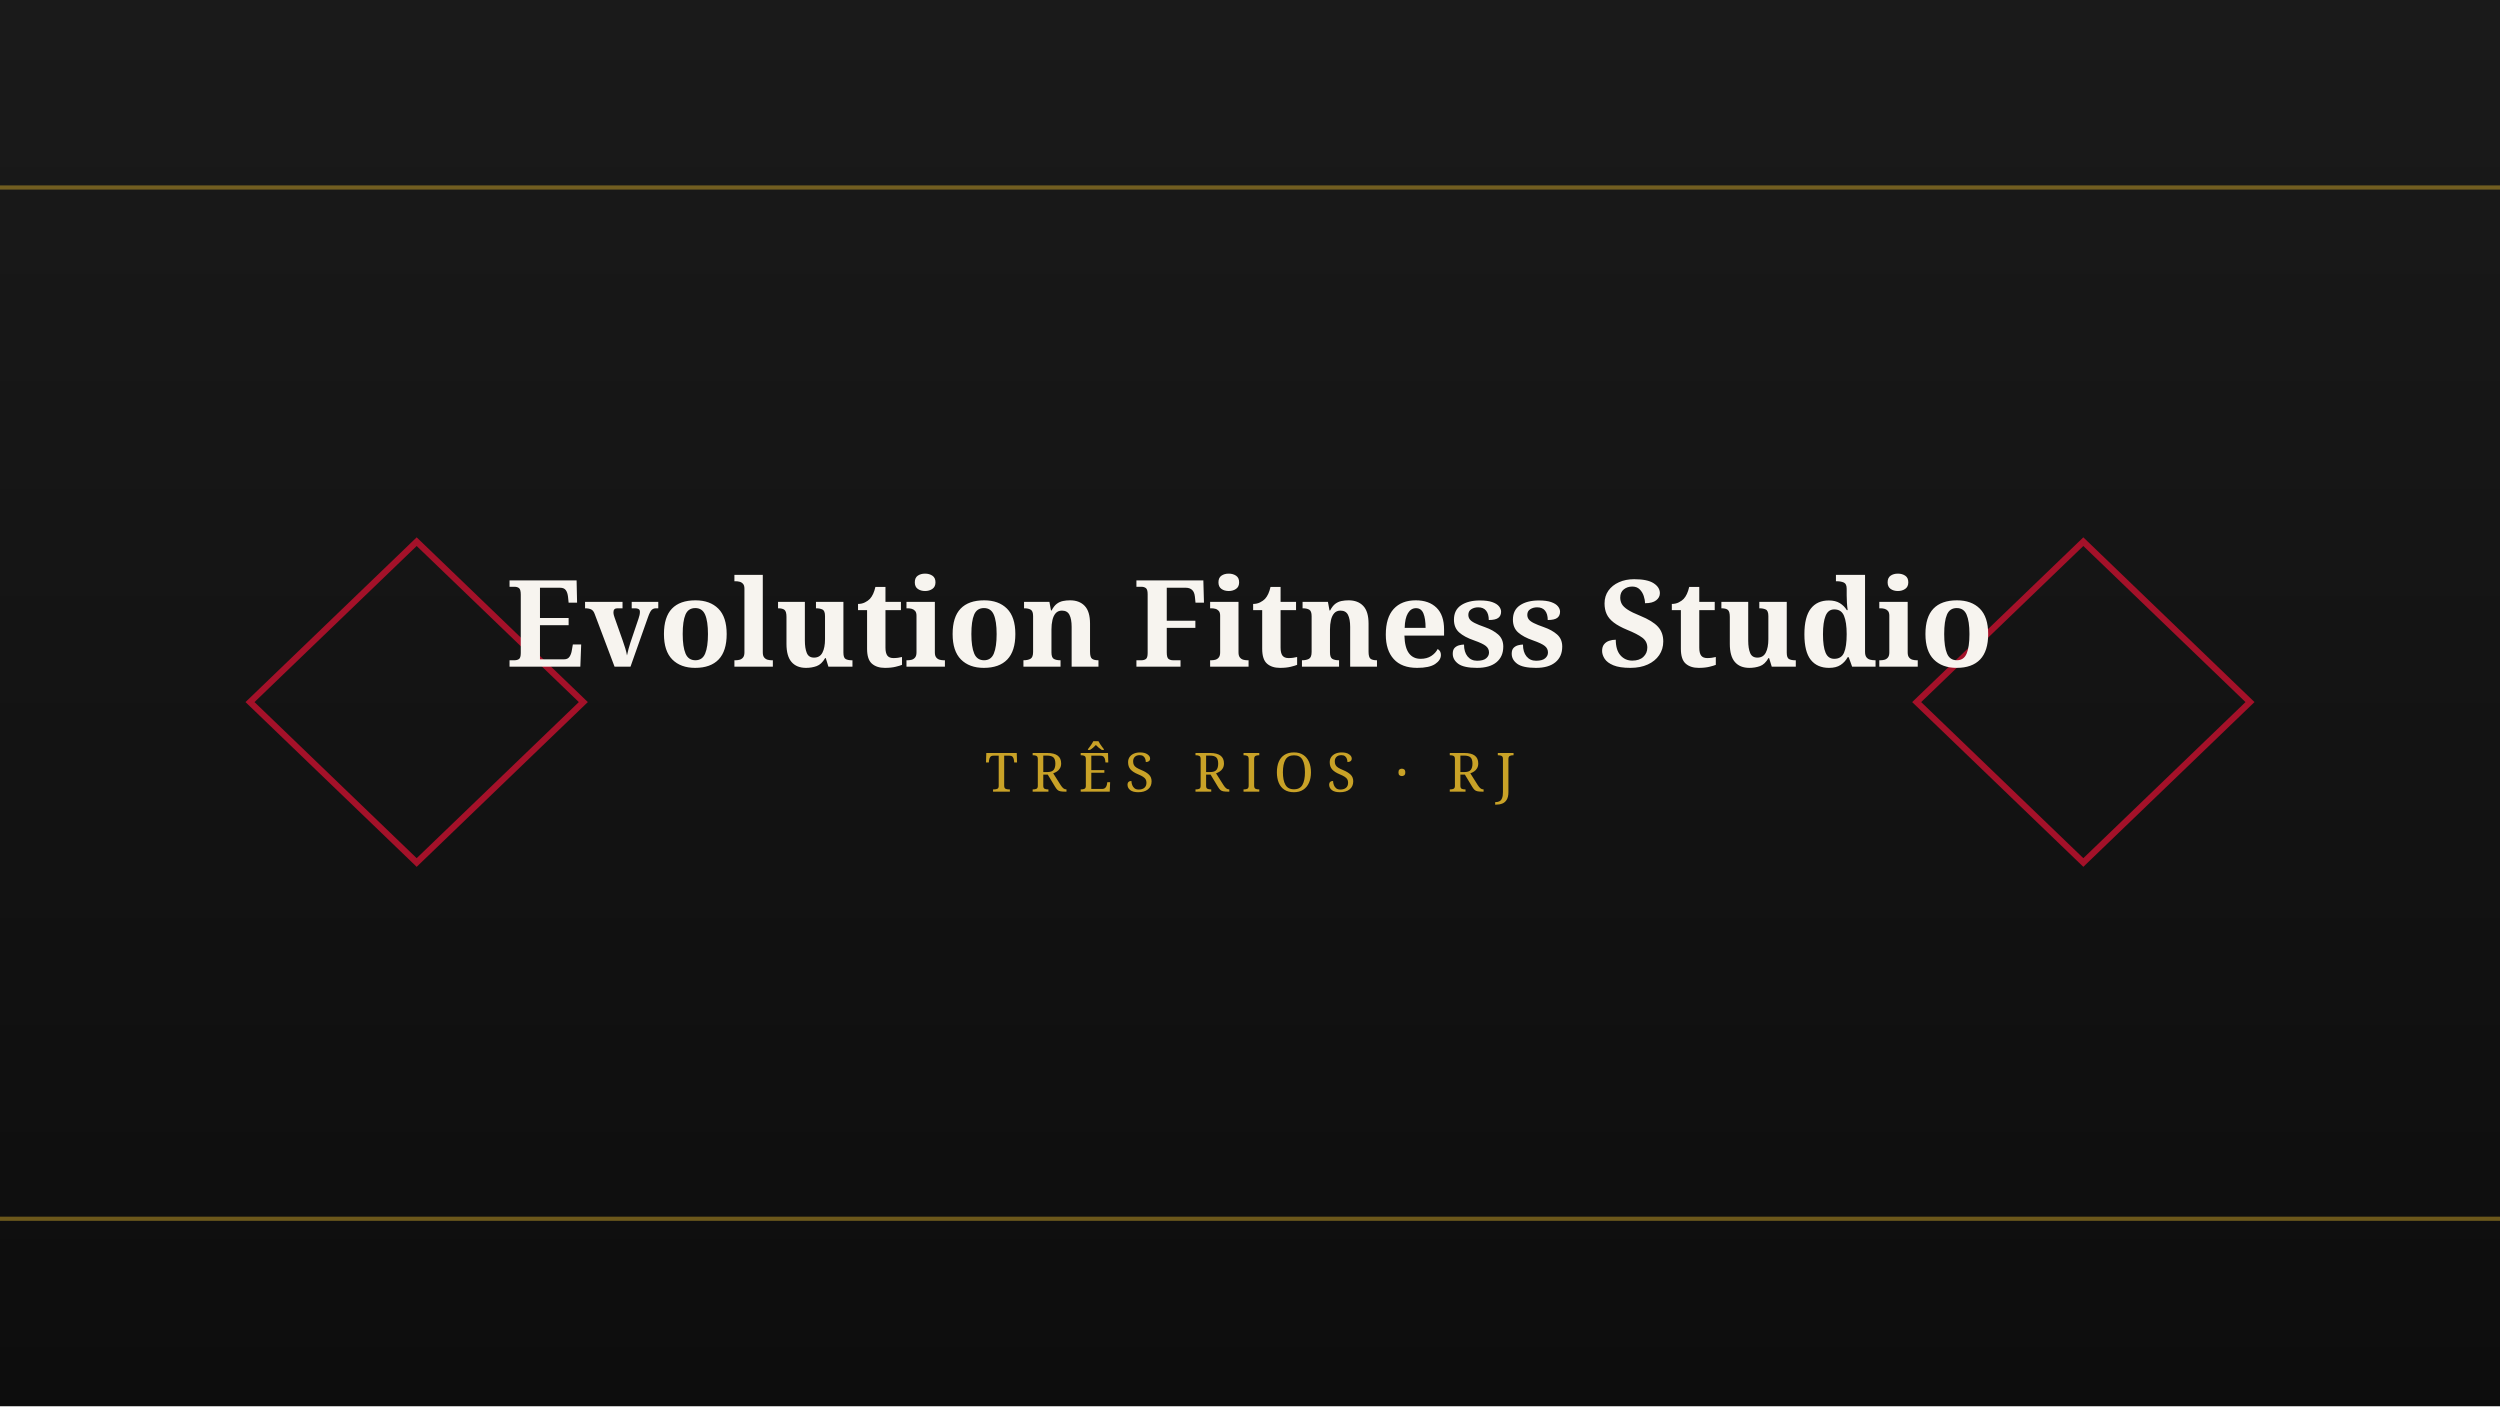
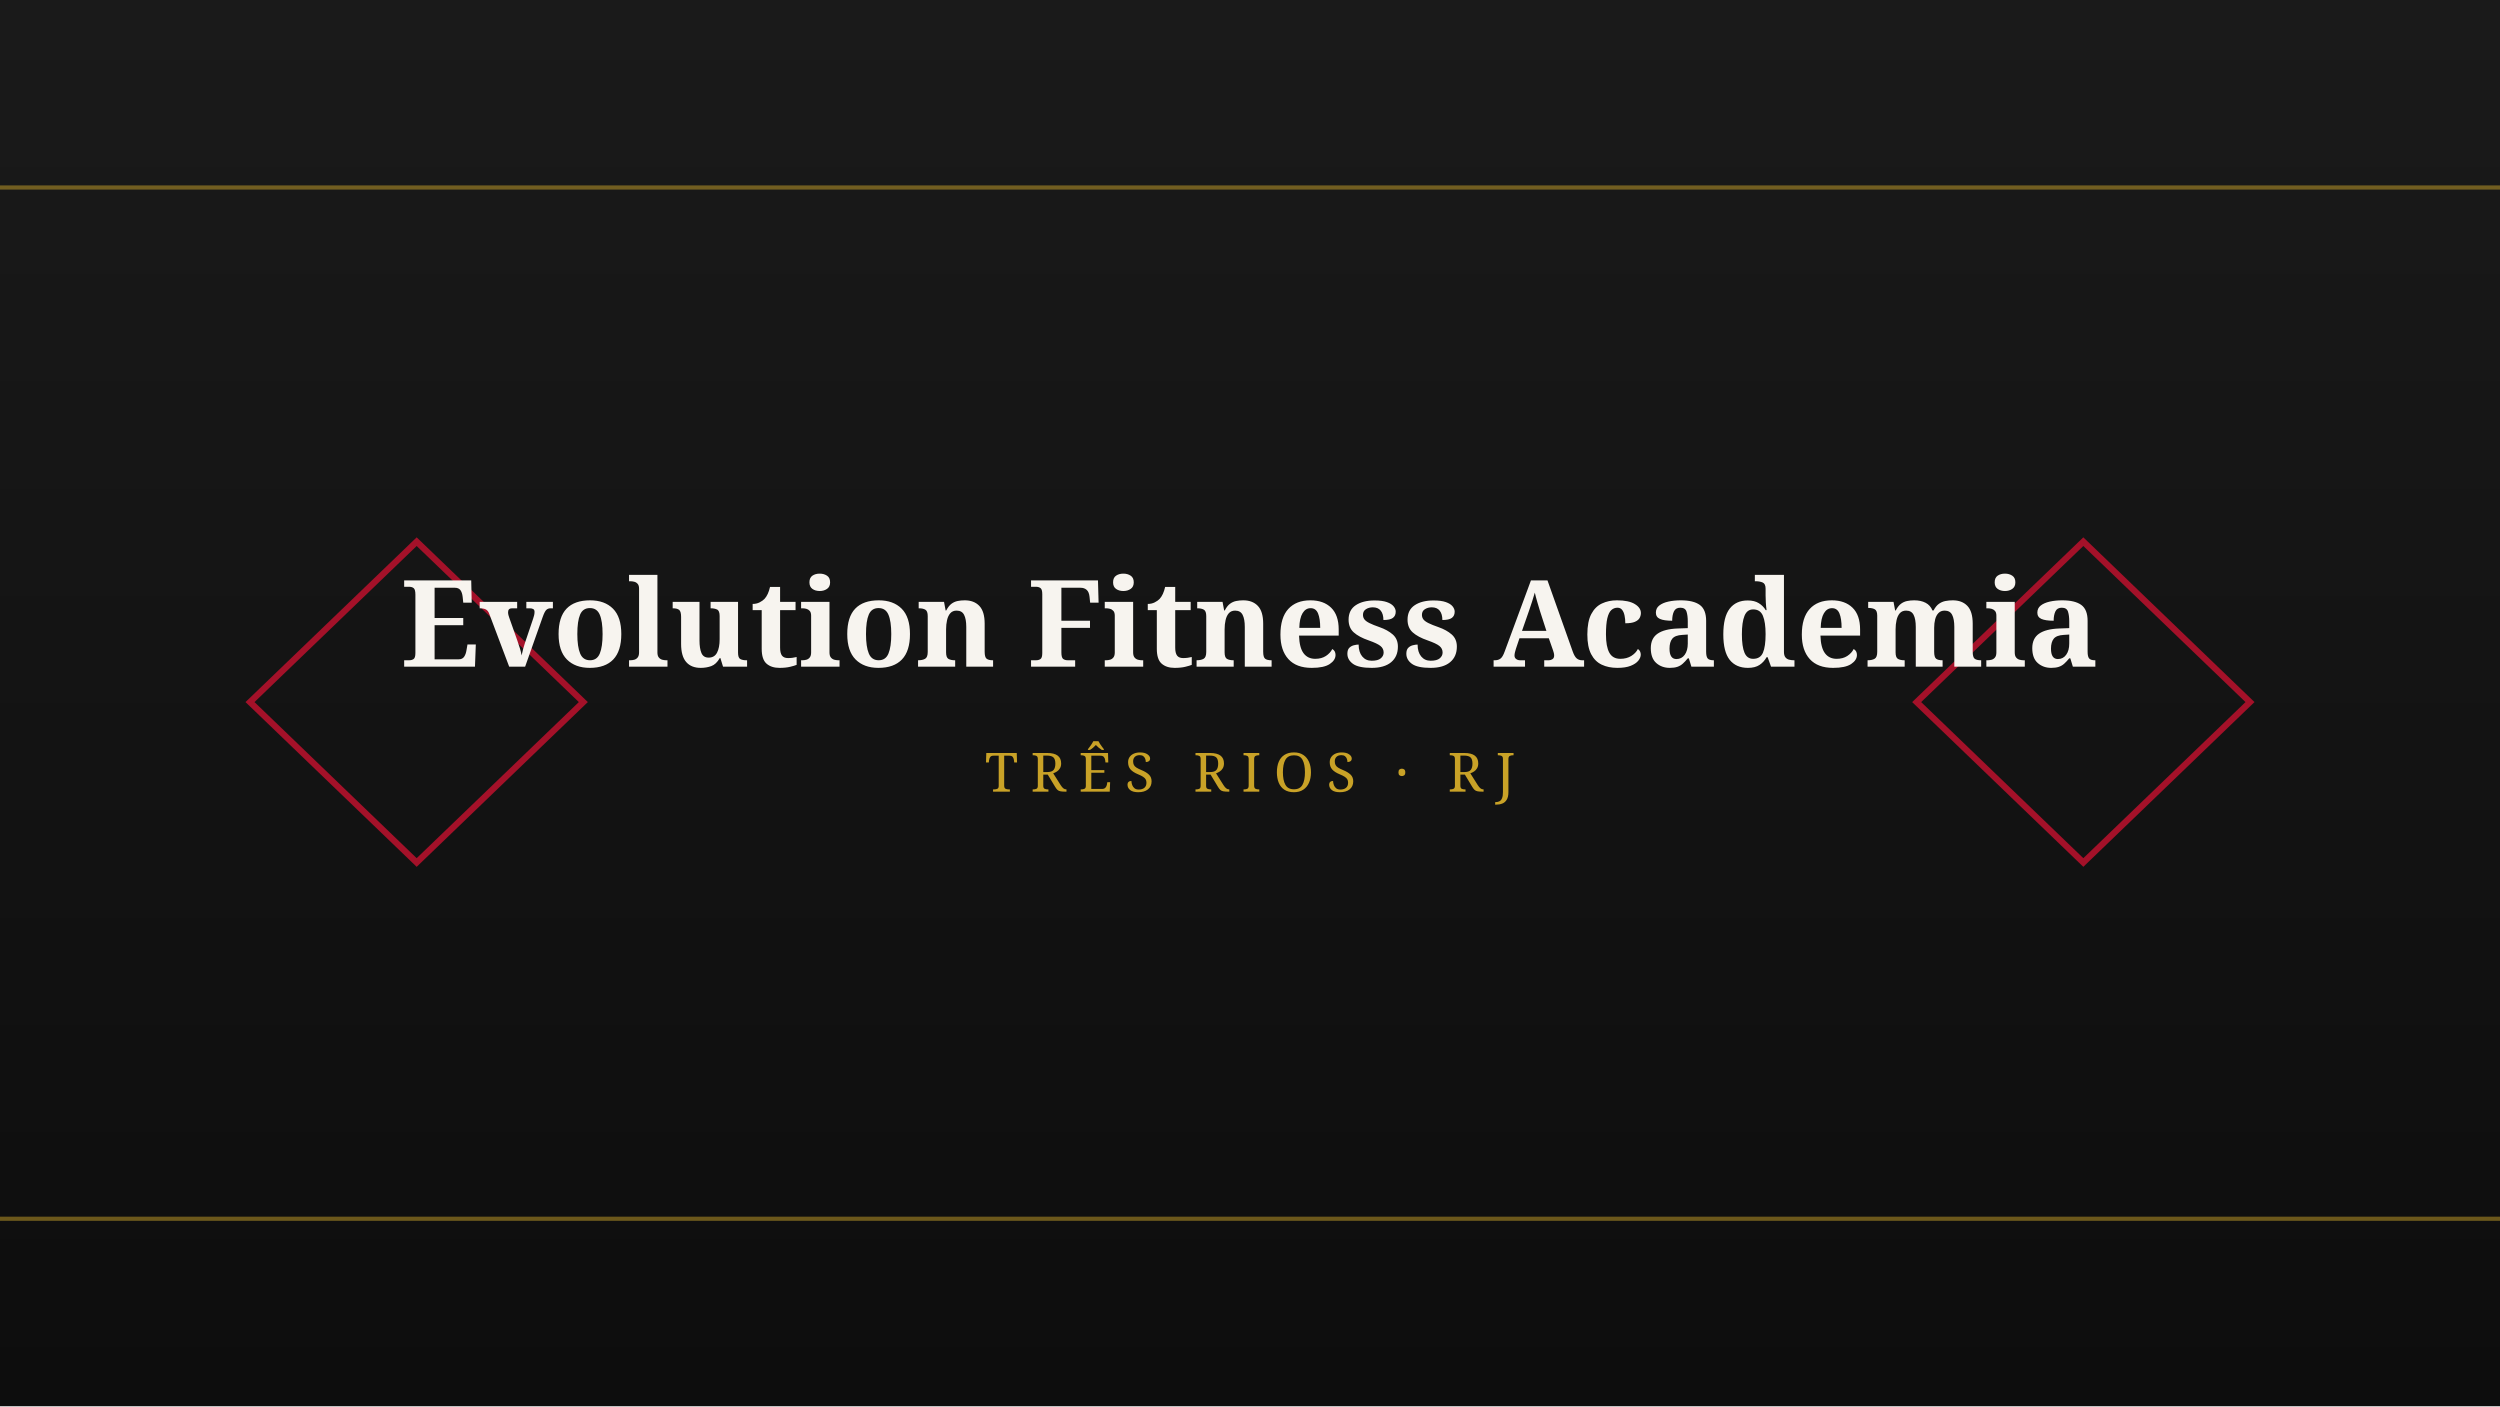
<svg xmlns="http://www.w3.org/2000/svg" viewBox="0 0 1200 675" width="1200" height="675">
  <defs>
    <linearGradient id="bg" x1="0" y1="0" x2="0" y2="1">
      <stop offset="0%" stop-color="#1A1A1A" />
      <stop offset="100%" stop-color="#0D0D0D" />
    </linearGradient>
  </defs>
  <rect width="1200" height="675" fill="url(#bg)" />
  <g opacity="0.5" stroke="#C9A227" stroke-width="2">
    <line x1="0" y1="90" x2="1200" y2="90" />
    <line x1="0" y1="585" x2="1200" y2="585" />
  </g>
  <g fill="none" stroke="#C8102E" stroke-width="3" opacity="0.8">
    <path d="M120 337 L200 260 L280 337 L200 414 Z" />
    <path d="M920 337 L1000 260 L1080 337 L1000 414 Z" />
  </g>
-   <text x="600" y="320" text-anchor="middle" font-family="Georgia, serif" font-size="58" font-weight="600" fill="#F7F4EF">Evolution Fitness Studio</text>
+   <text x="600" y="320" text-anchor="middle" font-family="Georgia, serif" font-size="58" font-weight="600" fill="#F7F4EF">Evolution Fitness Academia</text>
  <text x="600" y="380" text-anchor="middle" font-family="Georgia, serif" font-size="26" letter-spacing="6" fill="#C9A227">TRÊS RIOS · RJ</text>
</svg>
